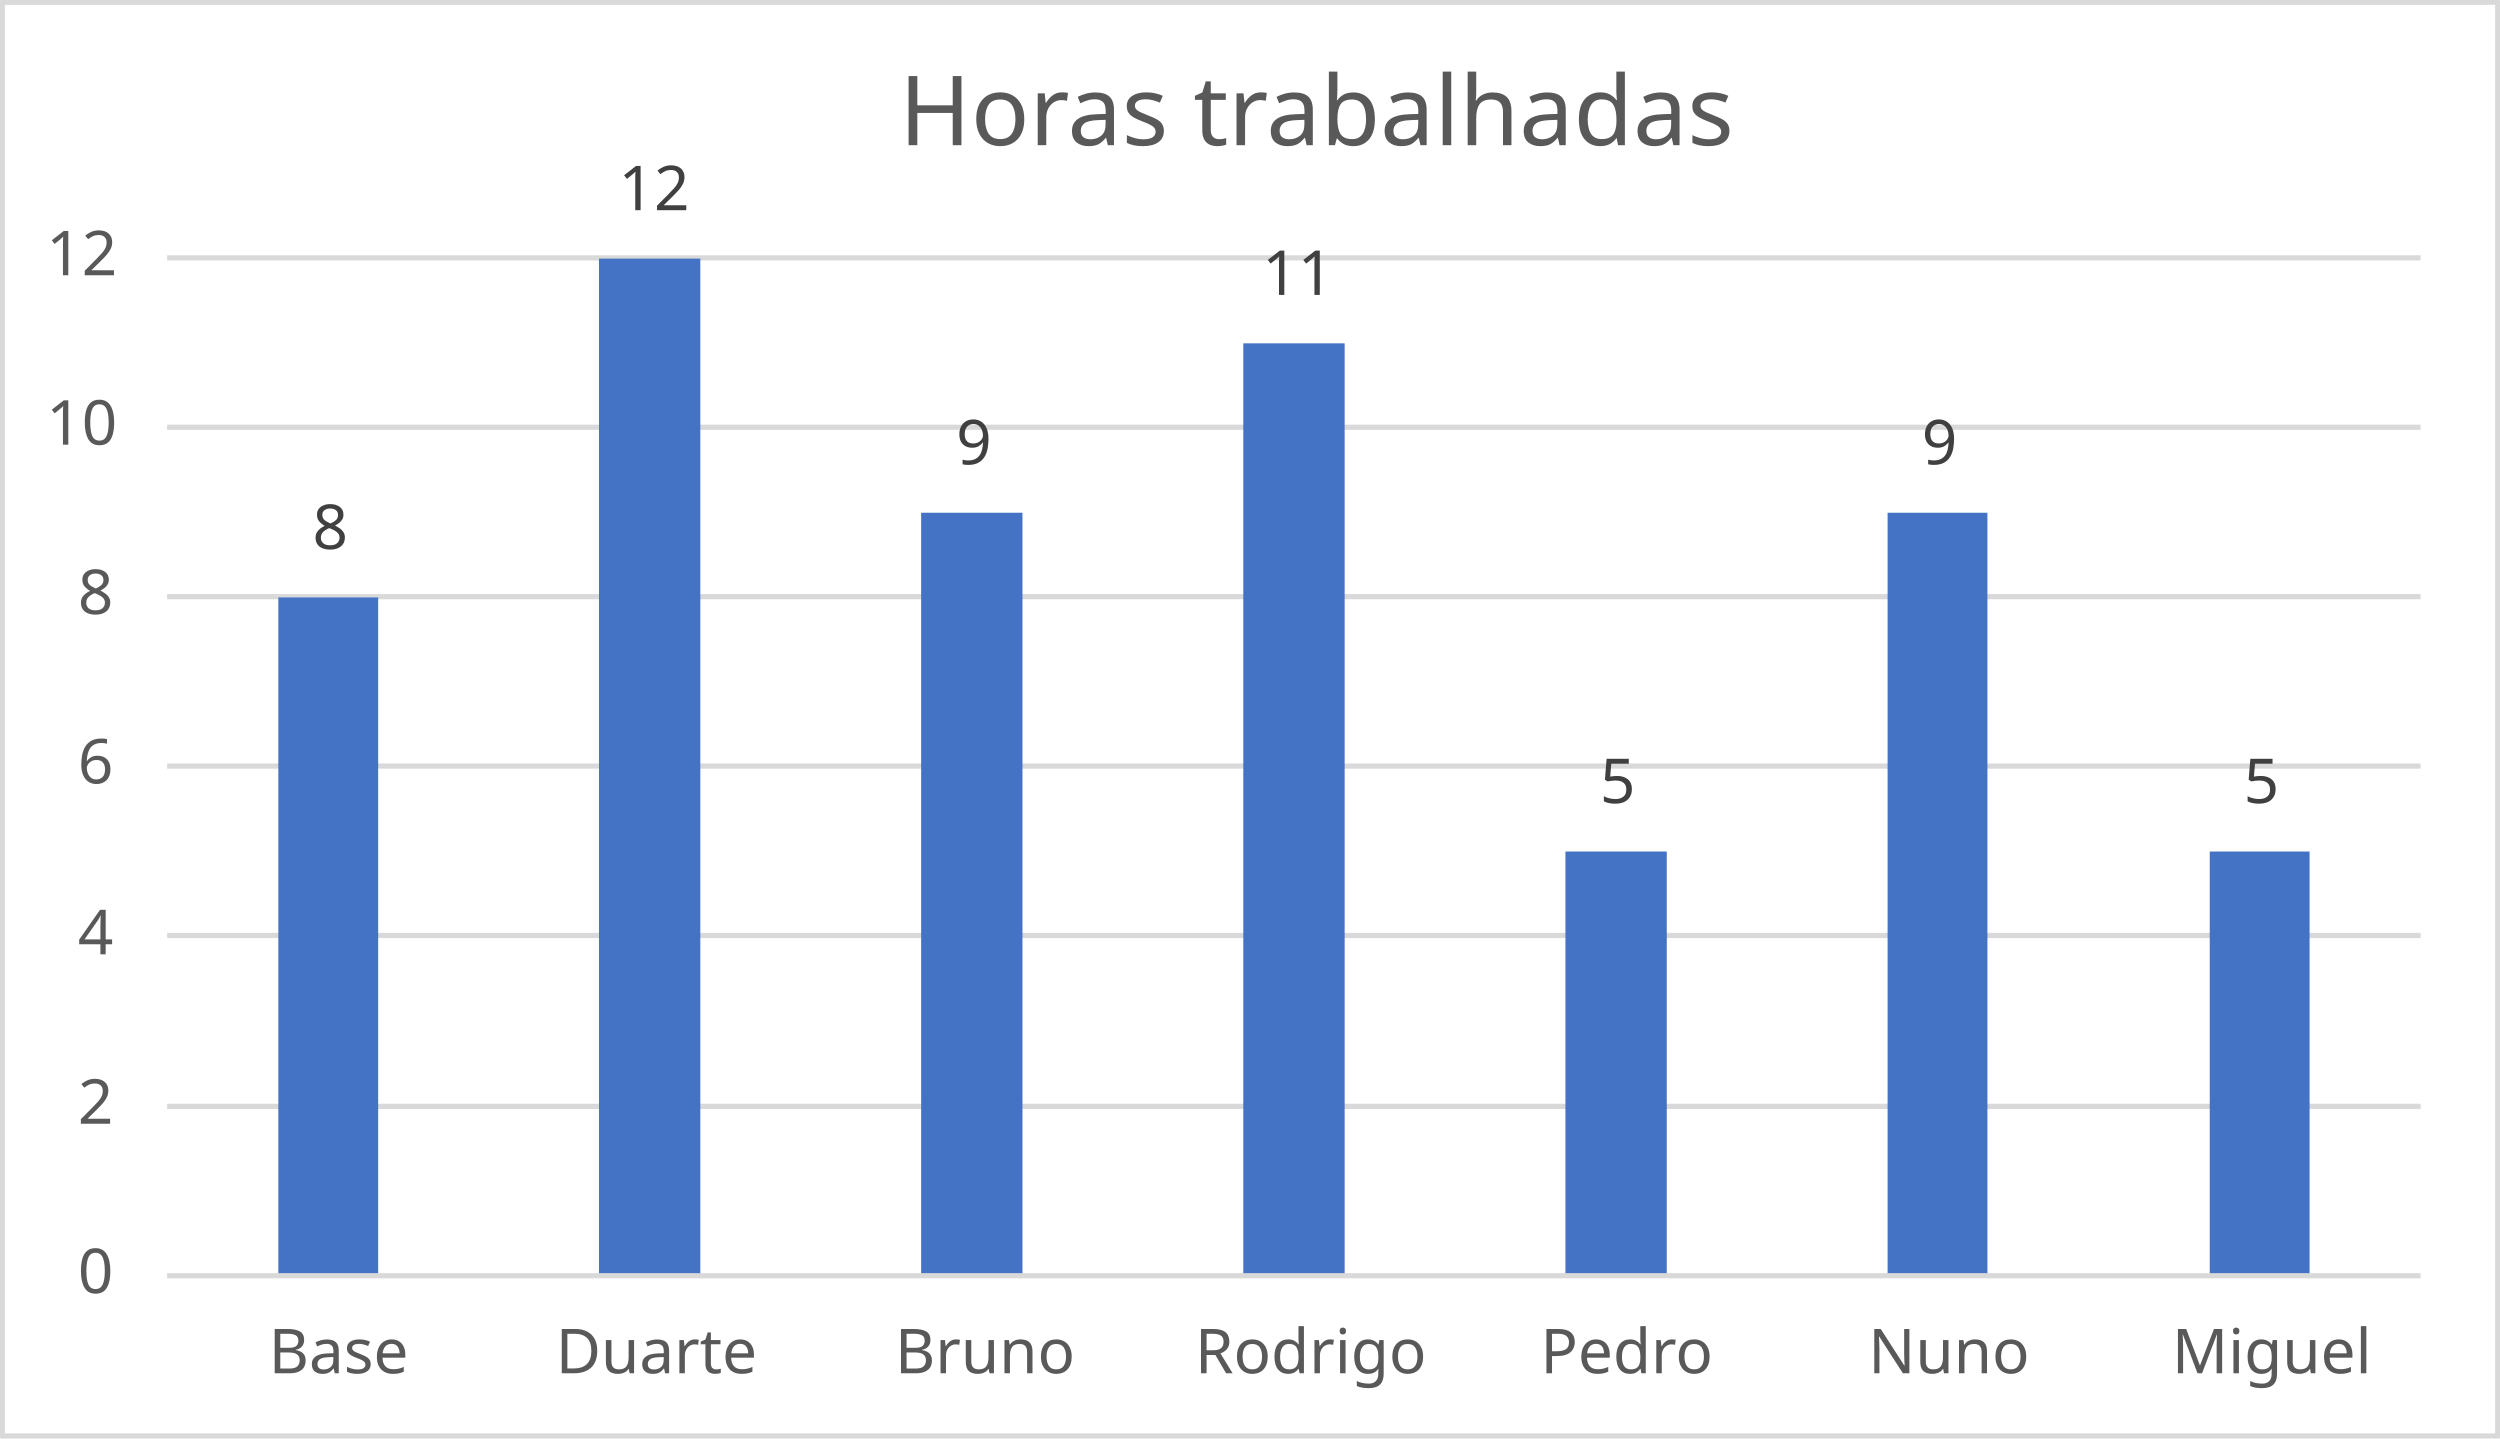
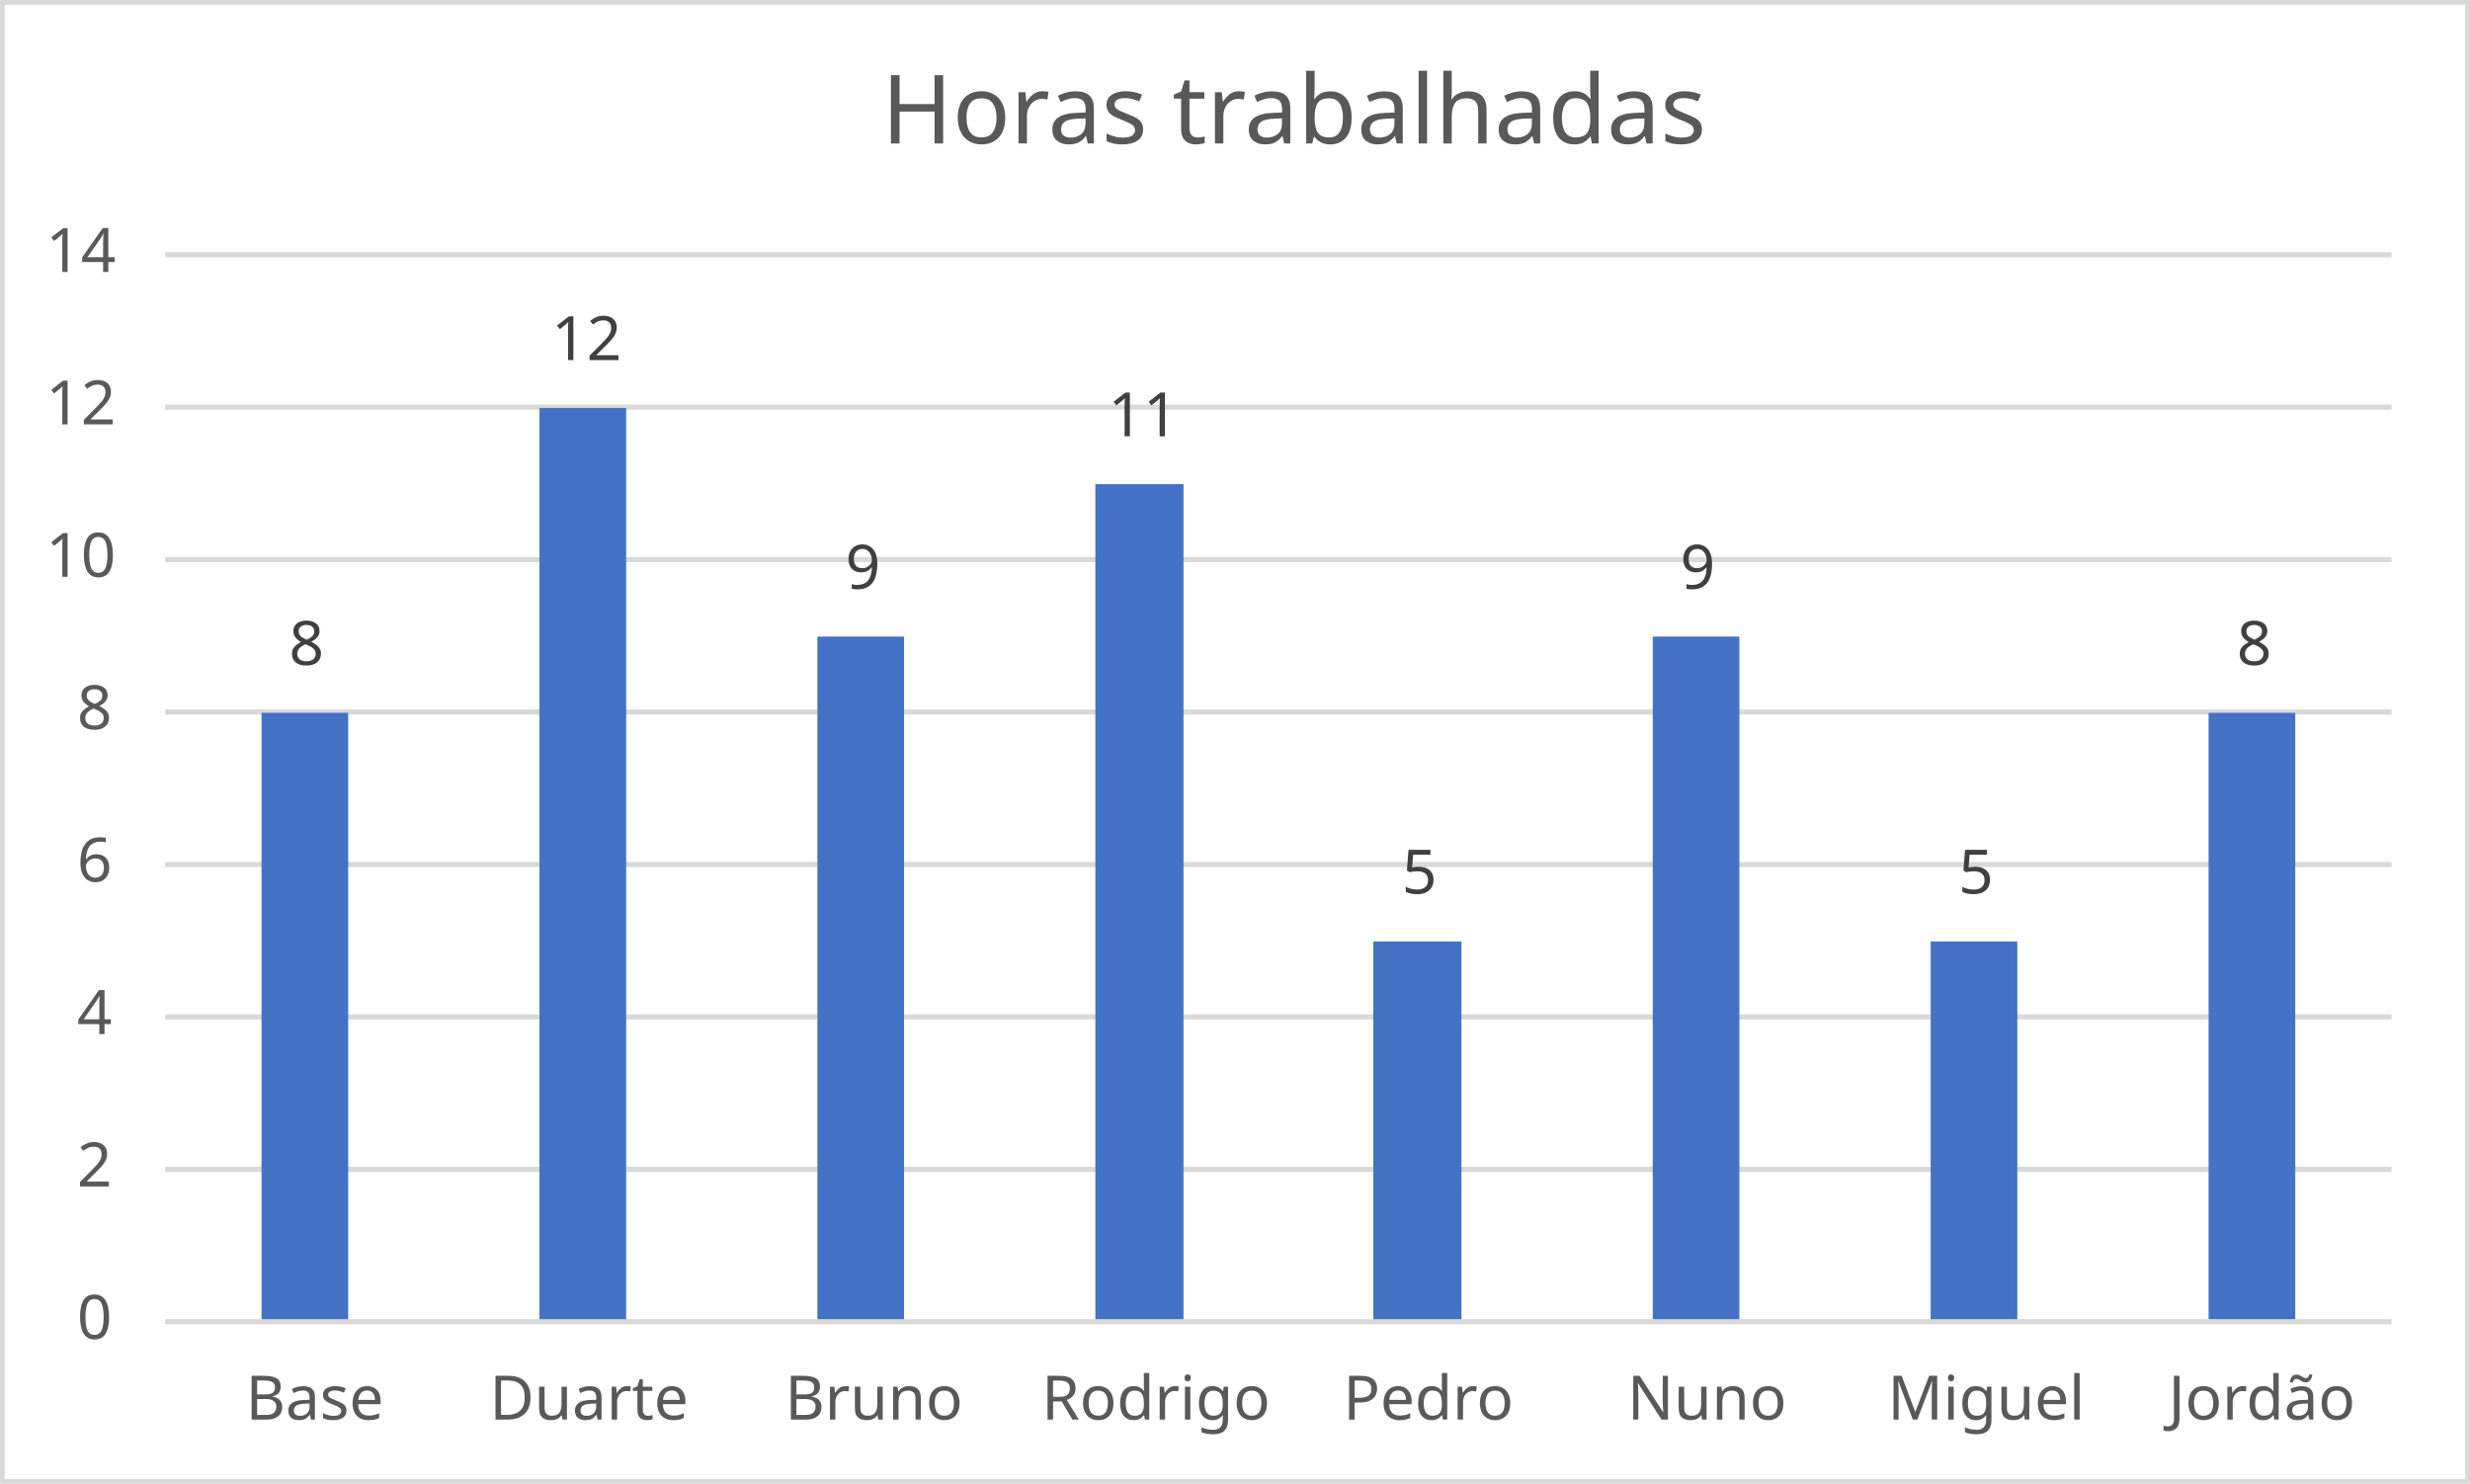
- <svg xmlns="http://www.w3.org/2000/svg" width="1653" height="951" xml:space="preserve" overflow="hidden">
+ <svg xmlns="http://www.w3.org/2000/svg" width="1653" height="993" xml:space="preserve" overflow="hidden">
  <defs>
    <clipPath id="clip0">
-       <rect x="1104" y="308" width="1653" height="951" />
+       <rect x="457" y="288" width="1653" height="993" />
    </clipPath>
    <clipPath id="clip1">
-       <rect x="1104" y="308" width="1650" height="949" />
+       <rect x="457" y="288" width="1650" height="990" />
    </clipPath>
    <clipPath id="clip2">
-       <rect x="1214" y="478" width="1493" height="676" />
+       <rect x="567" y="458" width="1493" height="717" />
    </clipPath>
    <clipPath id="clip3">
-       <rect x="1104" y="308" width="1650" height="949" />
+       <rect x="457" y="288" width="1650" height="990" />
    </clipPath>
    <clipPath id="clip4">
-       <rect x="1104" y="308" width="1650" height="949" />
+       <rect x="457" y="288" width="1650" height="990" />
    </clipPath>
    <clipPath id="clip5">
-       <rect x="1104" y="308" width="1650" height="949" />
+       <rect x="457" y="288" width="1650" height="990" />
    </clipPath>
    <clipPath id="clip6">
-       <rect x="1104" y="308" width="1650" height="949" />
+       <rect x="457" y="288" width="1650" height="990" />
    </clipPath>
    <clipPath id="clip7">
-       <rect x="1104" y="308" width="1650" height="949" />
+       <rect x="457" y="288" width="1650" height="990" />
    </clipPath>
    <clipPath id="clip8">
-       <rect x="1104" y="308" width="1650" height="949" />
+       <rect x="457" y="288" width="1650" height="990" />
    </clipPath>
    <clipPath id="clip9">
-       <rect x="1104" y="308" width="1650" height="949" />
+       <rect x="457" y="288" width="1650" height="990" />
    </clipPath>
    <clipPath id="clip10">
-       <rect x="1104" y="308" width="1650" height="949" />
+       <rect x="457" y="288" width="1650" height="990" />
    </clipPath>
    <clipPath id="clip11">
-       <rect x="1104" y="308" width="1650" height="949" />
+       <rect x="457" y="288" width="1650" height="990" />
    </clipPath>
    <clipPath id="clip12">
-       <rect x="1104" y="308" width="1650" height="949" />
+       <rect x="457" y="288" width="1650" height="990" />
    </clipPath>
    <clipPath id="clip13">
-       <rect x="1104" y="308" width="1650" height="949" />
+       <rect x="457" y="288" width="1650" height="990" />
    </clipPath>
    <clipPath id="clip14">
-       <rect x="1104" y="308" width="1650" height="949" />
+       <rect x="457" y="288" width="1650" height="990" />
    </clipPath>
    <clipPath id="clip15">
-       <rect x="1104" y="308" width="1650" height="949" />
+       <rect x="457" y="288" width="1650" height="990" />
    </clipPath>
    <clipPath id="clip16">
-       <rect x="1104" y="308" width="1650" height="949" />
+       <rect x="457" y="288" width="1650" height="990" />
    </clipPath>
    <clipPath id="clip17">
-       <rect x="1104" y="308" width="1650" height="949" />
+       <rect x="457" y="288" width="1650" height="990" />
    </clipPath>
    <clipPath id="clip18">
-       <rect x="1104" y="308" width="1650" height="949" />
+       <rect x="457" y="288" width="1650" height="990" />
    </clipPath>
    <clipPath id="clip19">
-       <rect x="1104" y="308" width="1650" height="949" />
+       <rect x="457" y="288" width="1650" height="990" />
    </clipPath>
    <clipPath id="clip20">
-       <rect x="1104" y="308" width="1650" height="949" />
+       <rect x="457" y="288" width="1650" height="990" />
    </clipPath>
    <clipPath id="clip21">
-       <rect x="1104" y="308" width="1650" height="949" />
+       <rect x="457" y="288" width="1650" height="990" />
    </clipPath>
    <clipPath id="clip22">
-       <rect x="1104" y="308" width="1650" height="949" />
+       <rect x="457" y="288" width="1650" height="990" />
    </clipPath>
    <clipPath id="clip23">
-       <rect x="1104" y="308" width="1650" height="949" />
+       <rect x="457" y="288" width="1650" height="990" />
    </clipPath>
    <clipPath id="clip24">
-       <rect x="1104" y="308" width="1650" height="949" />
+       <rect x="457" y="288" width="1650" height="990" />
    </clipPath>
    <clipPath id="clip25">
-       <rect x="1104" y="308" width="1650" height="949" />
+       <rect x="457" y="288" width="1650" height="990" />
+     </clipPath>
+     <clipPath id="clip26">
+       <rect x="457" y="288" width="1650" height="990" />
+     </clipPath>
+     <clipPath id="clip27">
+       <rect x="457" y="288" width="1650" height="990" />
+     </clipPath>
+     <clipPath id="clip28">
+       <rect x="457" y="288" width="1650" height="990" />
    </clipPath>
  </defs>
-   <g clip-path="url(#clip0)" transform="translate(-1104 -308)">
-     <rect x="1105" y="309" width="1650" height="948" fill="#FFFFFF" />
+   <g clip-path="url(#clip0)" transform="translate(-457 -288)">
+     <rect x="458" y="289" width="1650" height="990" fill="#FFFFFF" />
    <g clip-path="url(#clip1)">
-       <path d="M1214.5 1039.53 2704.5 1039.53M1214.5 926.531 2704.5 926.531M1214.5 814.527 2704.5 814.527M1214.5 702.523 2704.5 702.523M1214.5 590.52 2704.5 590.52M1214.5 478.5 2704.5 478.5" stroke="#D9D9D9" stroke-width="3.438" stroke-linejoin="round" stroke-miterlimit="10" fill="none" />
+       <path d="M567.5 1070.54 2057.5 1070.54M567.5 968.532 2057.5 968.532M567.5 866.529 2057.5 866.529M567.5 764.525 2057.5 764.525M567.5 662.522 2057.5 662.522M567.5 560.519 2057.5 560.519M567.5 458.5 2057.5 458.5" stroke="#D9D9D9" stroke-width="3.438" stroke-linejoin="round" stroke-miterlimit="10" fill="none" />
    </g>
    <g clip-path="url(#clip2)">
-       <path d="M1288.04 703.023 1354.04 703.023 1354.04 1151 1288.04 1151ZM1500.05 479 1567.05 479 1567.05 1151 1500.05 1151ZM1713.06 647.021 1780.06 647.021 1780.06 1151 1713.06 1151ZM1926.06 535.018 1993.07 535.018 1993.07 1151 1926.06 1151ZM2139.07 871.029 2206.07 871.029 2206.07 1151 2139.07 1151ZM2352.08 647.021 2418.08 647.021 2418.08 1151 2352.08 1151ZM2565.08 871.029 2631.09 871.029 2631.09 1151 2565.08 1151Z" fill="#4472C4" />
+       <path d="M632.021 765.025 690.023 765.025 690.023 1172 632.021 1172ZM818.027 561.018 876.029 561.018 876.029 1172 818.027 1172ZM1004.03 714.023 1062.03 714.023 1062.03 1172 1004.03 1172ZM1190.04 612.02 1249.04 612.02 1249.04 1172 1190.04 1172ZM1376.05 918.03 1435.05 918.03 1435.05 1172 1376.05 1172ZM1563.05 714.023 1621.05 714.023 1621.05 1172 1563.05 1172ZM1749.06 918.03 1807.06 918.03 1807.06 1172 1749.06 1172ZM1935.06 765.025 1993.07 765.025 1993.07 1172 1935.06 1172Z" fill="#4472C4" />
    </g>
    <g clip-path="url(#clip3)">
-       <path d="M1214.5 1151.5 2704.5 1151.5" stroke="#D9D9D9" stroke-width="3.438" stroke-linejoin="round" stroke-miterlimit="10" fill="none" fill-rule="evenodd" />
+       <path d="M567.5 1172.5 2057.5 1172.5" stroke="#D9D9D9" stroke-width="3.438" stroke-linejoin="round" stroke-miterlimit="10" fill="none" fill-rule="evenodd" />
    </g>
    <g clip-path="url(#clip4)">
-       <text fill="#404040" font-family="Calibri,Calibri_MSFontService,sans-serif" font-weight="400" font-size="41" transform="matrix(1 0 0 1 1310.63 671)">8</text>
+       <text fill="#404040" font-family="Calibri,Calibri_MSFontService,sans-serif" font-weight="400" font-size="41" transform="matrix(1 0 0 1 650.391 733)">8</text>
    </g>
    <g clip-path="url(#clip5)">
-       <text fill="#404040" font-family="Calibri,Calibri_MSFontService,sans-serif" font-weight="400" font-size="41" transform="matrix(1 0 0 1 1513 447)">12</text>
+       <text fill="#404040" font-family="Calibri,Calibri_MSFontService,sans-serif" font-weight="400" font-size="41" transform="matrix(1 0 0 1 826.157 529)">12</text>
    </g>
    <g clip-path="url(#clip6)">
-       <text fill="#404040" font-family="Calibri,Calibri_MSFontService,sans-serif" font-weight="400" font-size="41" transform="matrix(1 0 0 1 1736.27 615)">9</text>
+       <text fill="#404040" font-family="Calibri,Calibri_MSFontService,sans-serif" font-weight="400" font-size="41" transform="matrix(1 0 0 1 1022.82 682)">9</text>
    </g>
    <g clip-path="url(#clip7)">
-       <text fill="#404040" font-family="Calibri,Calibri_MSFontService,sans-serif" font-weight="400" font-size="41" transform="matrix(1 0 0 1 1938.63 503)">11</text>
+       <text fill="#404040" font-family="Calibri,Calibri_MSFontService,sans-serif" font-weight="400" font-size="41" transform="matrix(1 0 0 1 1198.59 580)">11</text>
    </g>
    <g clip-path="url(#clip8)">
-       <text fill="#404040" font-family="Calibri,Calibri_MSFontService,sans-serif" font-weight="400" font-size="41" transform="matrix(1 0 0 1 2161.9 839)">5</text>
+       <text fill="#404040" font-family="Calibri,Calibri_MSFontService,sans-serif" font-weight="400" font-size="41" transform="matrix(1 0 0 1 1395.25 886)">5</text>
    </g>
    <g clip-path="url(#clip9)">
-       <text fill="#404040" font-family="Calibri,Calibri_MSFontService,sans-serif" font-weight="400" font-size="41" transform="matrix(1 0 0 1 2374.72 615)">9</text>
+       <text fill="#404040" font-family="Calibri,Calibri_MSFontService,sans-serif" font-weight="400" font-size="41" transform="matrix(1 0 0 1 1581.47 682)">9</text>
    </g>
    <g clip-path="url(#clip10)">
-       <text fill="#404040" font-family="Calibri,Calibri_MSFontService,sans-serif" font-weight="400" font-size="41" transform="matrix(1 0 0 1 2587.54 839)">5</text>
+       <text fill="#404040" font-family="Calibri,Calibri_MSFontService,sans-serif" font-weight="400" font-size="41" transform="matrix(1 0 0 1 1767.68 886)">5</text>
    </g>
    <g clip-path="url(#clip11)">
-       <text fill="#595959" font-family="Calibri,Calibri_MSFontService,sans-serif" font-weight="400" font-size="41" transform="matrix(1 0 0 1 1155.5 1163)">0</text>
+       <text fill="#404040" font-family="Calibri,Calibri_MSFontService,sans-serif" font-weight="400" font-size="41" transform="matrix(1 0 0 1 1953.9 733)">8</text>
    </g>
    <g clip-path="url(#clip12)">
-       <text fill="#595959" font-family="Calibri,Calibri_MSFontService,sans-serif" font-weight="400" font-size="41" transform="matrix(1 0 0 1 1155.5 1051)">2</text>
+       <text fill="#595959" font-family="Calibri,Calibri_MSFontService,sans-serif" font-weight="400" font-size="41" transform="matrix(1 0 0 1 508.567 1184)">0</text>
    </g>
    <g clip-path="url(#clip13)">
-       <text fill="#595959" font-family="Calibri,Calibri_MSFontService,sans-serif" font-weight="400" font-size="41" transform="matrix(1 0 0 1 1155.5 939)">4</text>
+       <text fill="#595959" font-family="Calibri,Calibri_MSFontService,sans-serif" font-weight="400" font-size="41" transform="matrix(1 0 0 1 508.567 1082)">2</text>
    </g>
    <g clip-path="url(#clip14)">
-       <text fill="#595959" font-family="Calibri,Calibri_MSFontService,sans-serif" font-weight="400" font-size="41" transform="matrix(1 0 0 1 1155.5 826)">6</text>
+       <text fill="#595959" font-family="Calibri,Calibri_MSFontService,sans-serif" font-weight="400" font-size="41" transform="matrix(1 0 0 1 508.567 980)">4</text>
    </g>
    <g clip-path="url(#clip15)">
-       <text fill="#595959" font-family="Calibri,Calibri_MSFontService,sans-serif" font-weight="400" font-size="41" transform="matrix(1 0 0 1 1155.5 714)">8</text>
+       <text fill="#595959" font-family="Calibri,Calibri_MSFontService,sans-serif" font-weight="400" font-size="41" transform="matrix(1 0 0 1 508.567 878)">6</text>
    </g>
    <g clip-path="url(#clip16)">
-       <text fill="#595959" font-family="Calibri,Calibri_MSFontService,sans-serif" font-weight="400" font-size="41" transform="matrix(1 0 0 1 1134.6 602)">10</text>
+       <text fill="#595959" font-family="Calibri,Calibri_MSFontService,sans-serif" font-weight="400" font-size="41" transform="matrix(1 0 0 1 508.567 776)">8</text>
    </g>
    <g clip-path="url(#clip17)">
-       <text fill="#595959" font-family="Calibri,Calibri_MSFontService,sans-serif" font-weight="400" font-size="41" transform="matrix(1 0 0 1 1134.6 490)">12</text>
+       <text fill="#595959" font-family="Calibri,Calibri_MSFontService,sans-serif" font-weight="400" font-size="41" transform="matrix(1 0 0 1 487.667 674)">10</text>
    </g>
    <g clip-path="url(#clip18)">
-       <text fill="#595959" font-family="Calibri,Calibri_MSFontService,sans-serif" font-weight="400" font-size="41" transform="matrix(1 0 0 1 1281.65 1216)">Base</text>
+       <text fill="#595959" font-family="Calibri,Calibri_MSFontService,sans-serif" font-weight="400" font-size="41" transform="matrix(1 0 0 1 487.667 572)">12</text>
    </g>
    <g clip-path="url(#clip19)">
-       <text fill="#595959" font-family="Calibri,Calibri_MSFontService,sans-serif" font-weight="400" font-size="41" transform="matrix(1 0 0 1 1471.46 1216)">Duarte</text>
+       <text fill="#595959" font-family="Calibri,Calibri_MSFontService,sans-serif" font-weight="400" font-size="41" transform="matrix(1 0 0 1 487.667 470)">14</text>
    </g>
    <g clip-path="url(#clip20)">
-       <text fill="#595959" font-family="Calibri,Calibri_MSFontService,sans-serif" font-weight="400" font-size="41" transform="matrix(1 0 0 1 1695.75 1216)">Bruno</text>
+       <text fill="#595959" font-family="Calibri,Calibri_MSFontService,sans-serif" font-weight="400" font-size="41" transform="matrix(1 0 0 1 621.413 1238)">Base</text>
    </g>
    <g clip-path="url(#clip21)">
-       <text fill="#595959" font-family="Calibri,Calibri_MSFontService,sans-serif" font-weight="400" font-size="41" transform="matrix(1 0 0 1 1894.12 1216)">Rodrigo</text>
+       <text fill="#595959" font-family="Calibri,Calibri_MSFontService,sans-serif" font-weight="400" font-size="41" transform="matrix(1 0 0 1 784.62 1238)">Duarte</text>
    </g>
    <g clip-path="url(#clip22)">
-       <text fill="#595959" font-family="Calibri,Calibri_MSFontService,sans-serif" font-weight="400" font-size="41" transform="matrix(1 0 0 1 2122.52 1216)">Pedro</text>
+       <text fill="#595959" font-family="Calibri,Calibri_MSFontService,sans-serif" font-weight="400" font-size="41" transform="matrix(1 0 0 1 982.306 1238)">Bruno</text>
    </g>
    <g clip-path="url(#clip23)">
-       <text fill="#595959" font-family="Calibri,Calibri_MSFontService,sans-serif" font-weight="400" font-size="41" transform="matrix(1 0 0 1 2339.3 1216)">Nuno</text>
+       <text fill="#595959" font-family="Calibri,Calibri_MSFontService,sans-serif" font-weight="400" font-size="41" transform="matrix(1 0 0 1 1154.07 1238)">Rodrigo</text>
    </g>
    <g clip-path="url(#clip24)">
-       <text fill="#595959" font-family="Calibri,Calibri_MSFontService,sans-serif" font-weight="400" font-size="41" transform="matrix(1 0 0 1 2540.08 1216)">Miguel</text>
+       <text fill="#595959" font-family="Calibri,Calibri_MSFontService,sans-serif" font-weight="400" font-size="41" transform="matrix(1 0 0 1 1355.87 1238)">Pedro</text>
    </g>
    <g clip-path="url(#clip25)">
-       <text fill="#595959" font-family="Calibri,Calibri_MSFontService,sans-serif" font-weight="400" font-size="64" transform="matrix(1 0 0 1 1698.56 404)">Horas trabalhadas</text>
+       <text fill="#595959" font-family="Calibri,Calibri_MSFontService,sans-serif" font-weight="400" font-size="41" transform="matrix(1 0 0 1 1546.05 1238)">Nuno</text>
    </g>
-     <rect x="1105.5" y="309.5" width="1650" height="948" stroke="#D9D9D9" stroke-width="3.438" stroke-linejoin="round" stroke-miterlimit="10" fill="none" />
+     <g clip-path="url(#clip26)">
+       <text fill="#595959" font-family="Calibri,Calibri_MSFontService,sans-serif" font-weight="400" font-size="41" transform="matrix(1 0 0 1 1720.22 1238)">Miguel</text>
+     </g>
+     <g clip-path="url(#clip27)">
+       <text fill="#595959" font-family="Calibri,Calibri_MSFontService,sans-serif" font-weight="400" font-size="41" transform="matrix(1 0 0 1 1908.11 1238)">Jordão</text>
+     </g>
+     <g clip-path="url(#clip28)">
+       <text fill="#595959" font-family="Calibri,Calibri_MSFontService,sans-serif" font-weight="400" font-size="64" transform="matrix(1 0 0 1 1047.04 384)">Horas trabalhadas</text>
+     </g>
+     <rect x="458.5" y="289.5" width="1650" height="990" stroke="#D9D9D9" stroke-width="3.438" stroke-linejoin="round" stroke-miterlimit="10" fill="none" />
  </g>
</svg>
